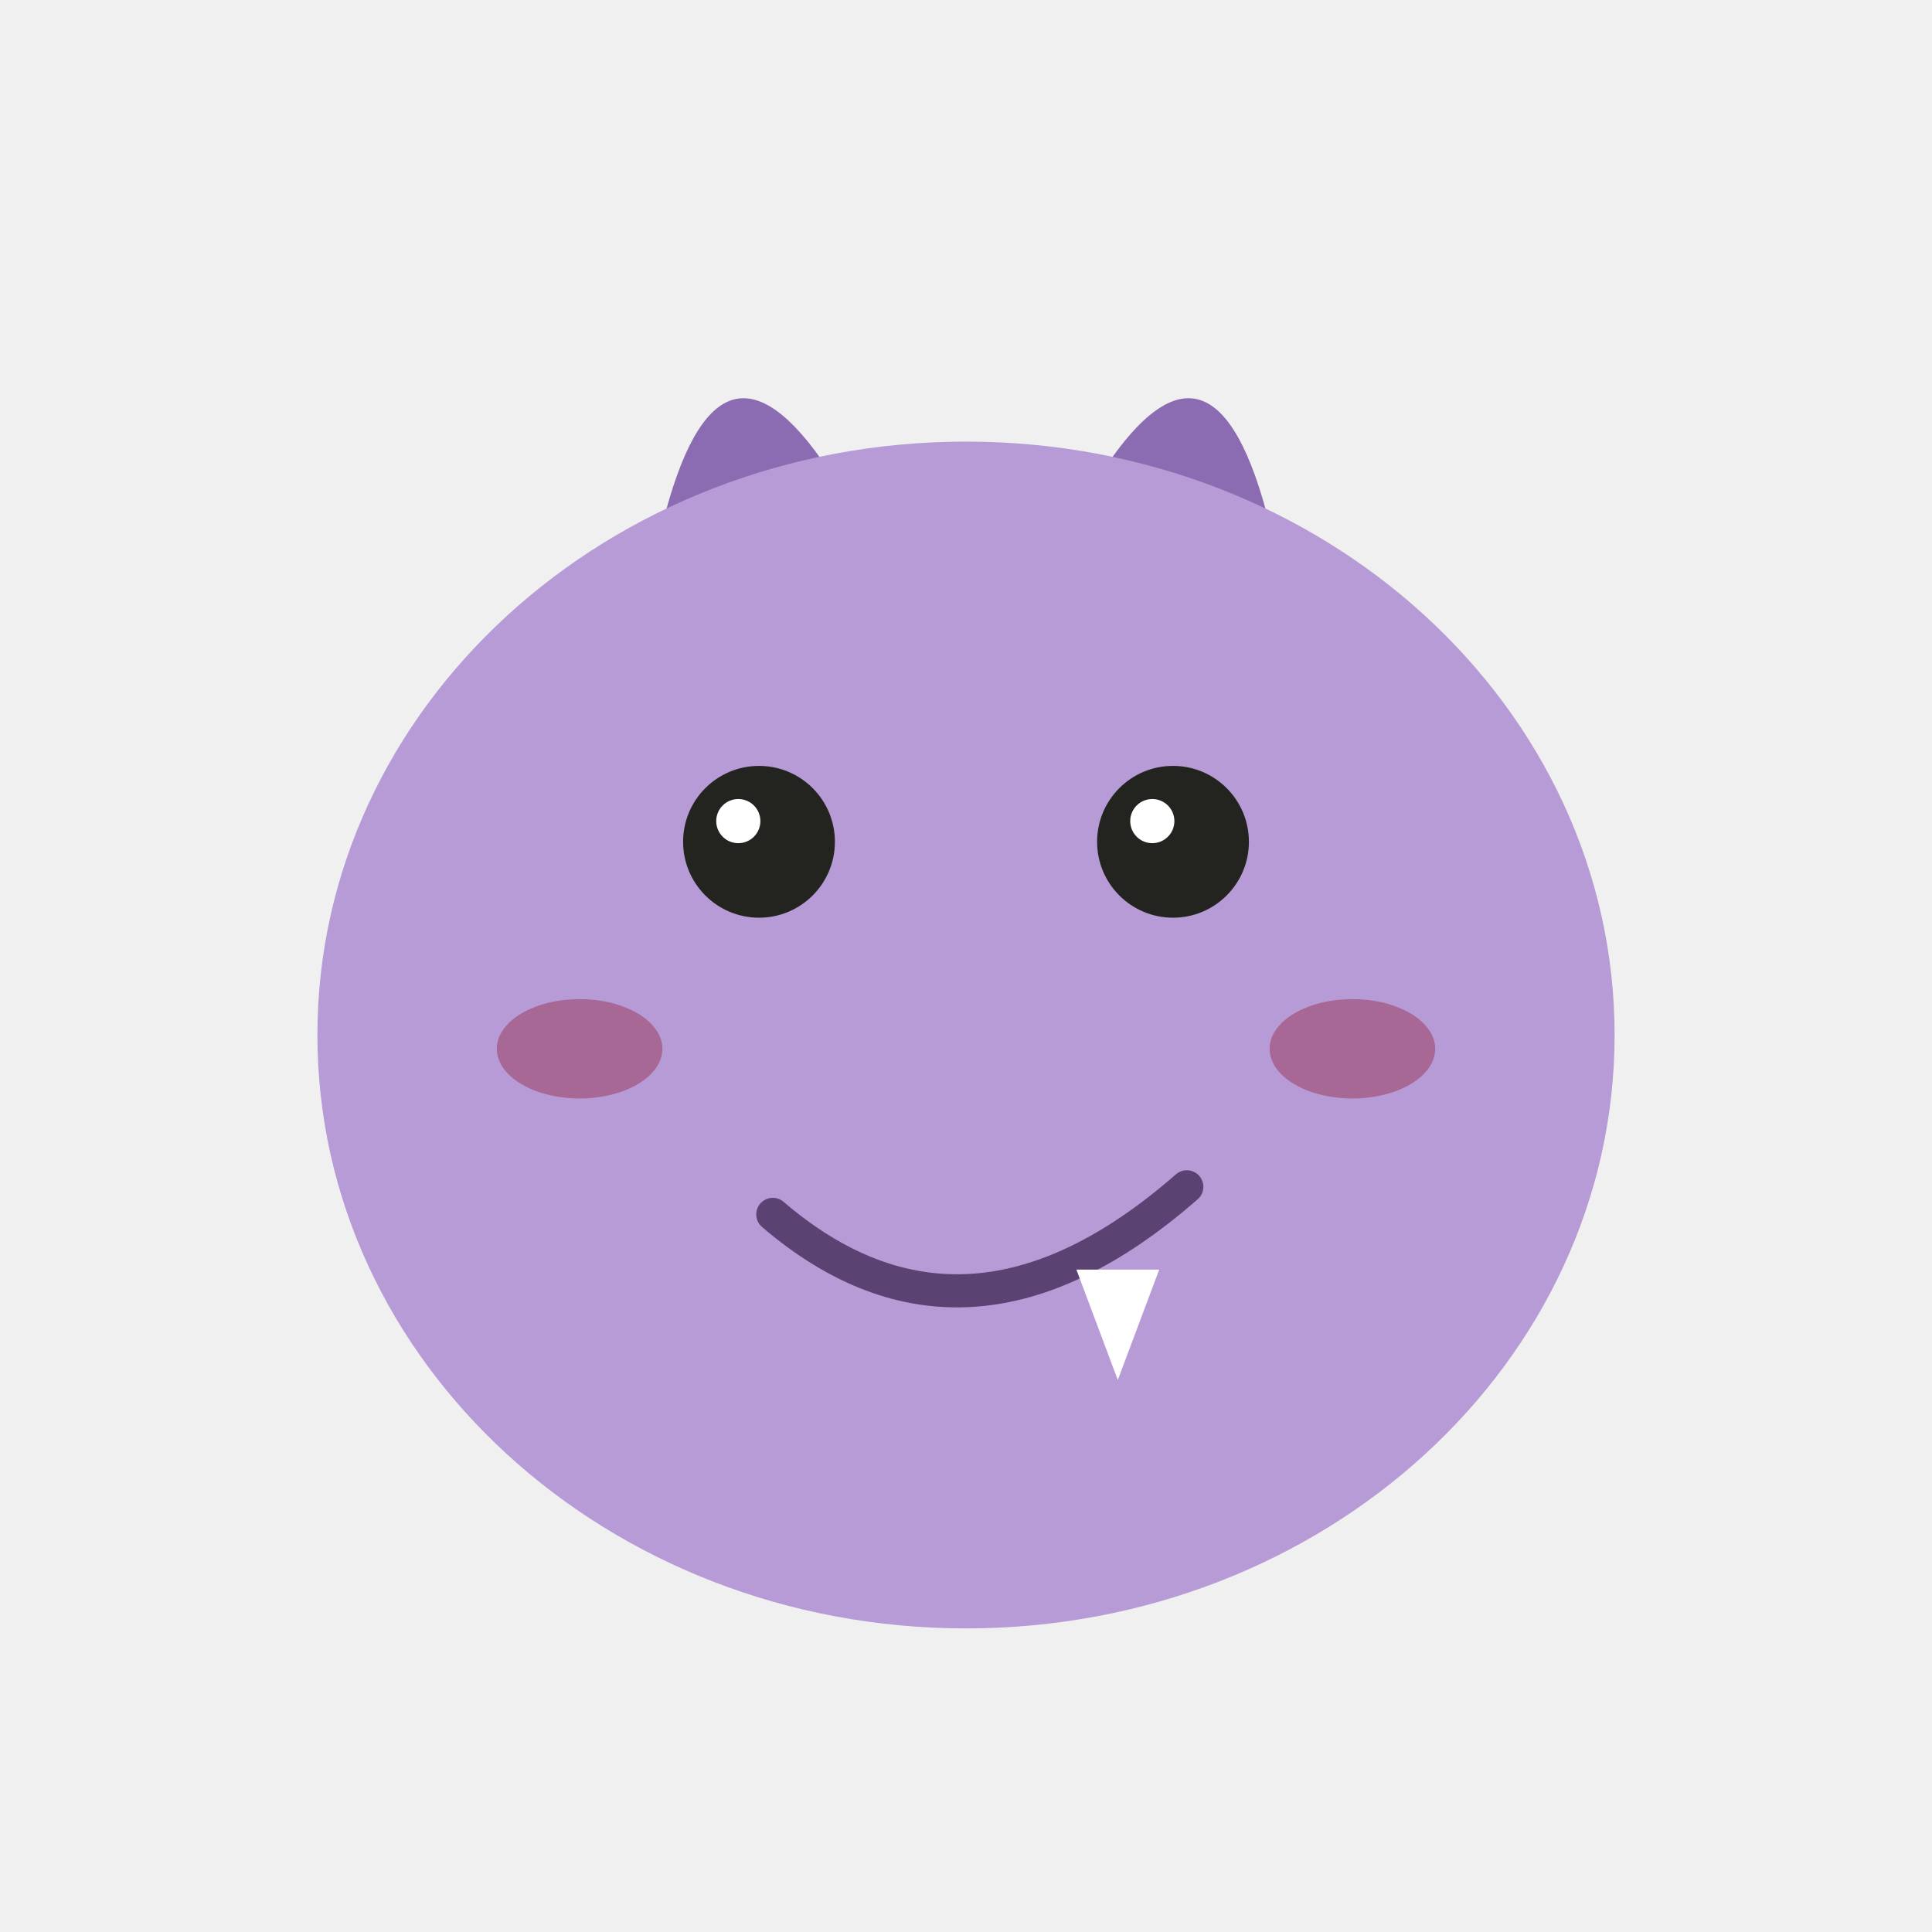
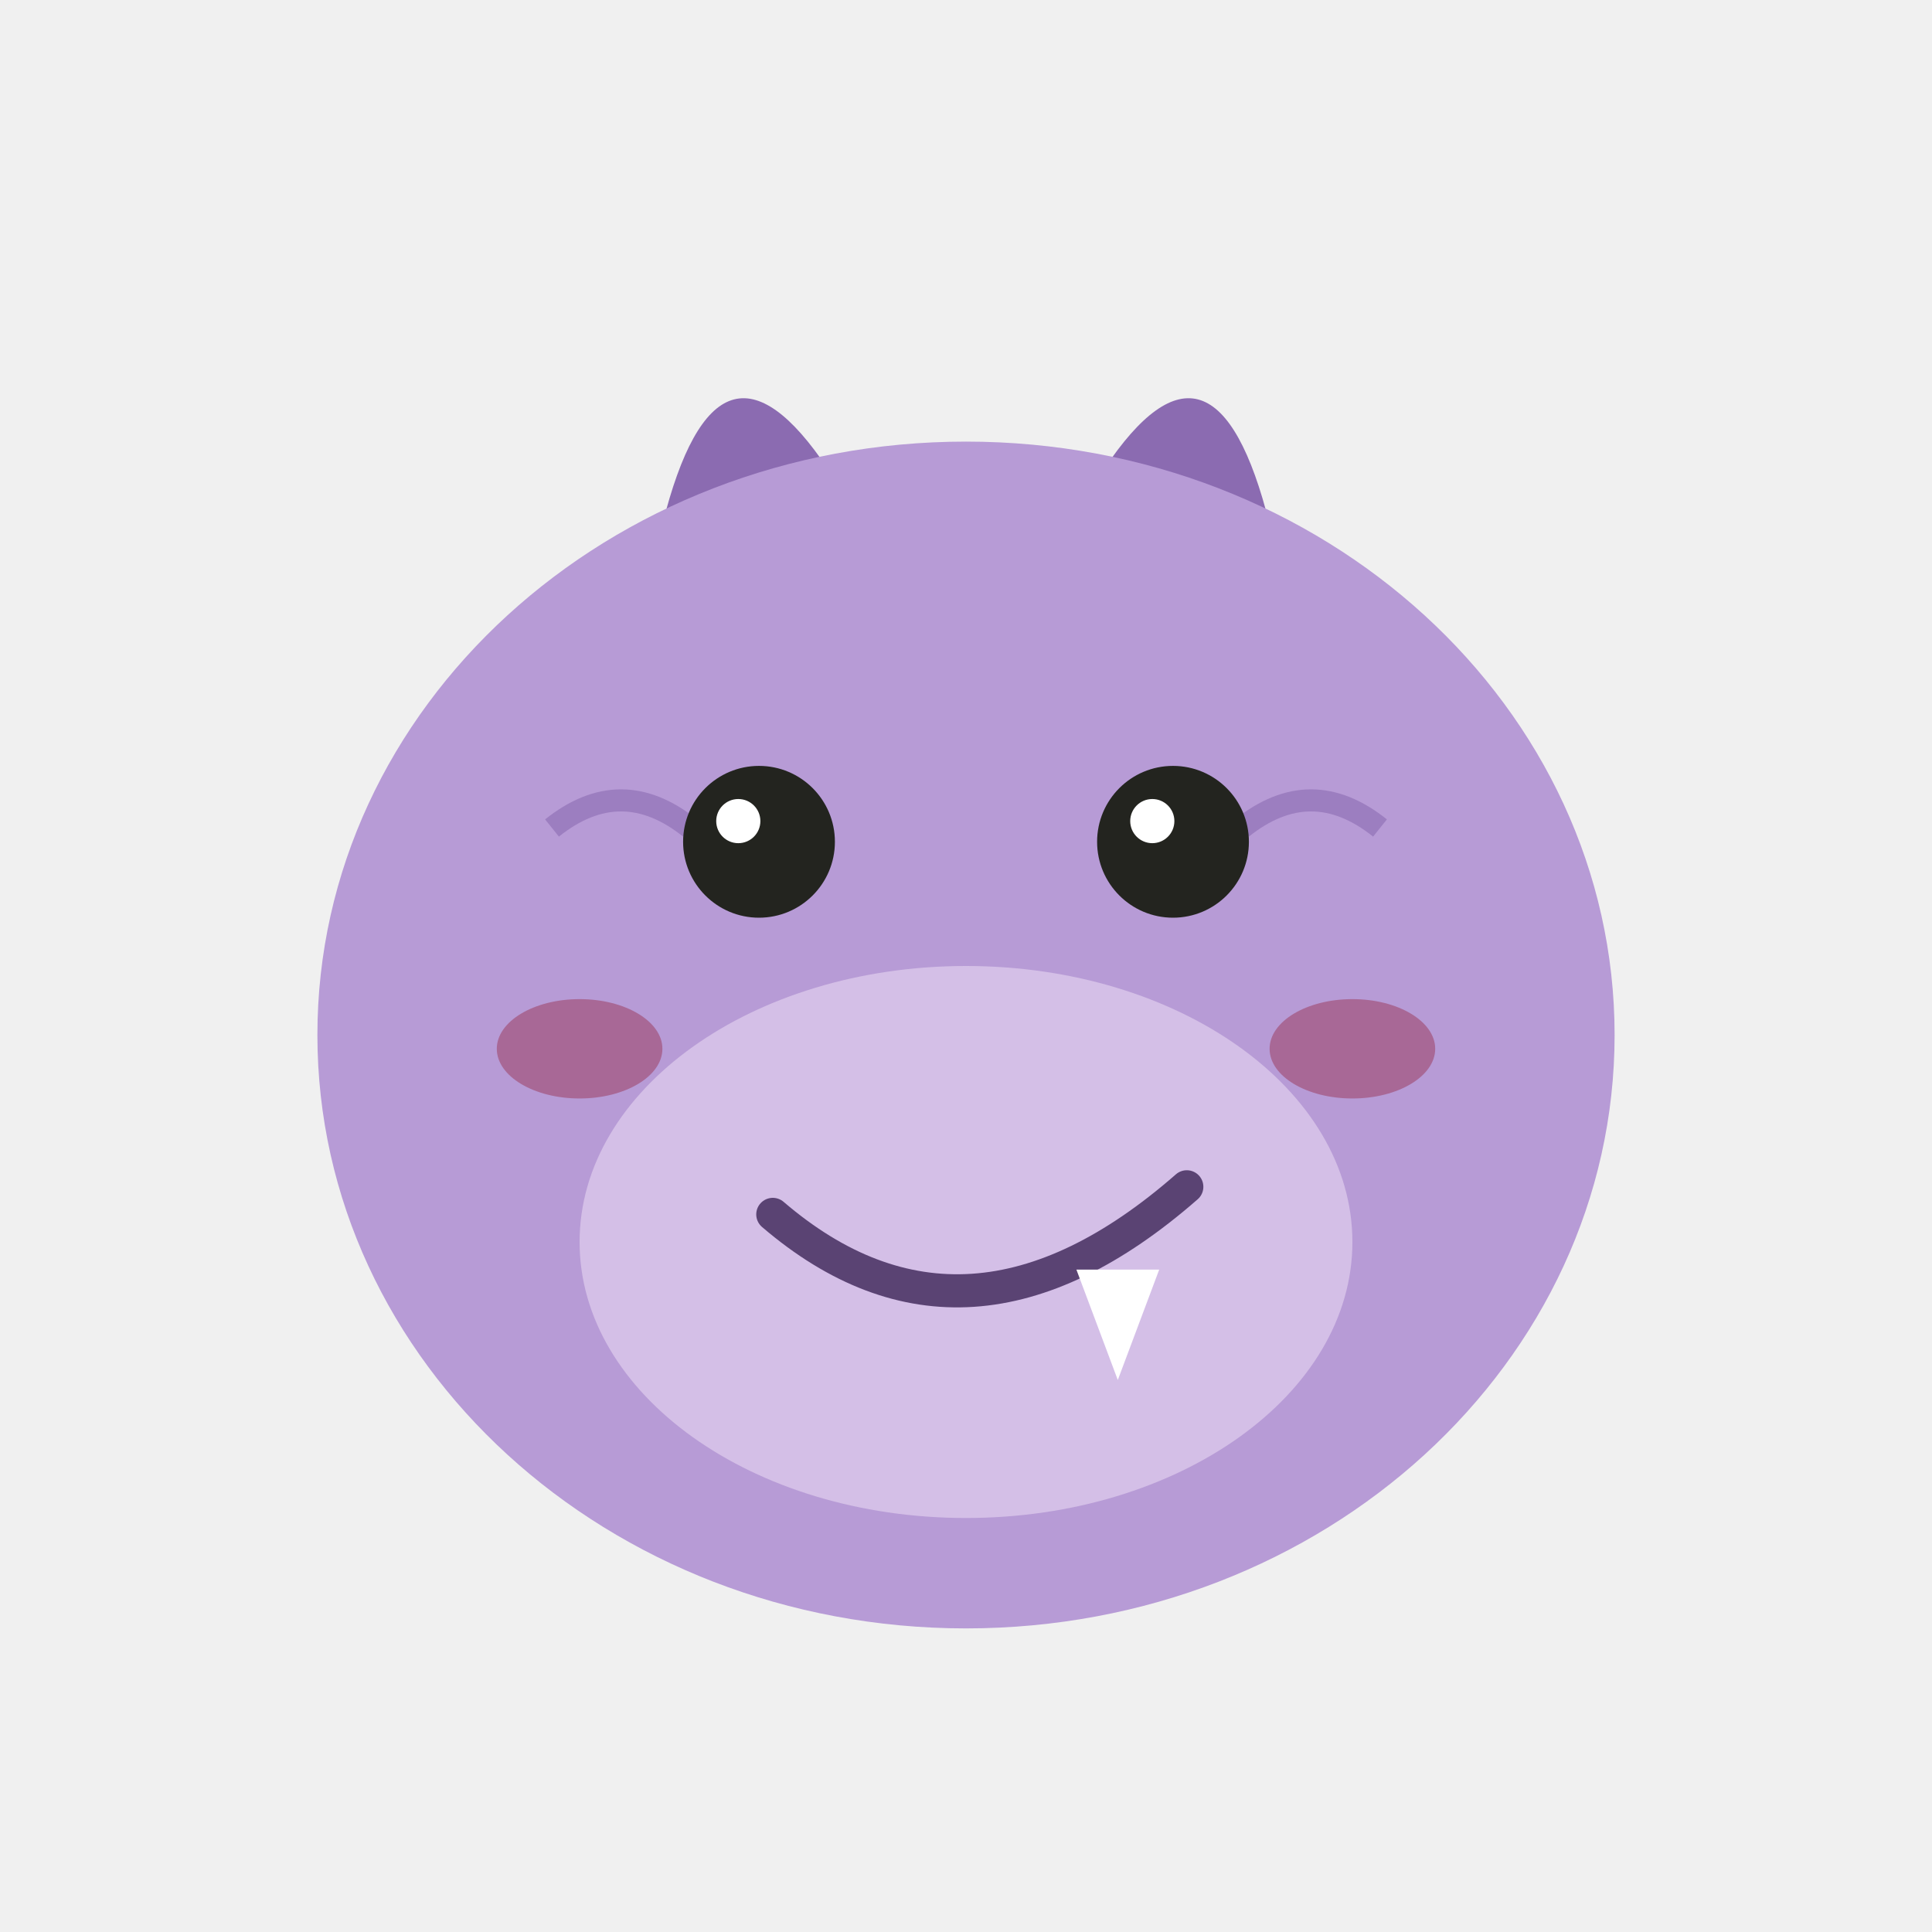
<svg xmlns="http://www.w3.org/2000/svg" viewBox="0 0 140 140" width="140" height="140">
  <path d="M48 38 Q52 22 60 34 Z" fill="#8B6BB1" />
  <path d="M92 38 Q88 22 80 34 Z" fill="#8B6BB1" />
  <ellipse cx="70" cy="75" rx="47" ry="43" fill="#B79BD6" />
+   <ellipse cx="70" cy="90" rx="28" ry="20" fill="#E4D3EF" opacity=".65" />
+   <path d="M40 60 Q45 56 50 60" fill="none" stroke="#8B6BB1" stroke-width="1.6" opacity=".6" />
+   <path d="M90 60 Q95 56 100 60" fill="none" stroke="#8B6BB1" stroke-width="1.6" opacity=".6" />
  <circle cx="55" cy="61" r="5.5" fill="#23241F" />
  <circle cx="53.5" cy="59.5" r="1.6" fill="#FFFFFF" />
  <circle cx="85" cy="61" r="5.5" fill="#23241F" />
  <circle cx="83.5" cy="59.5" r="1.6" fill="#FFFFFF" />
  <ellipse cx="42" cy="76" rx="6" ry="3.6" fill="#993556" opacity=".5" />
  <ellipse cx="98" cy="76" rx="6" ry="3.6" fill="#993556" opacity=".5" />
  <path d="M56 88 Q70 100 86 86" fill="none" stroke="#5A4373" stroke-width="2.4" stroke-linecap="round" />
  <path d="M78 92 L81 100 L84 92 Z" fill="#FFFFFF" />
</svg>
